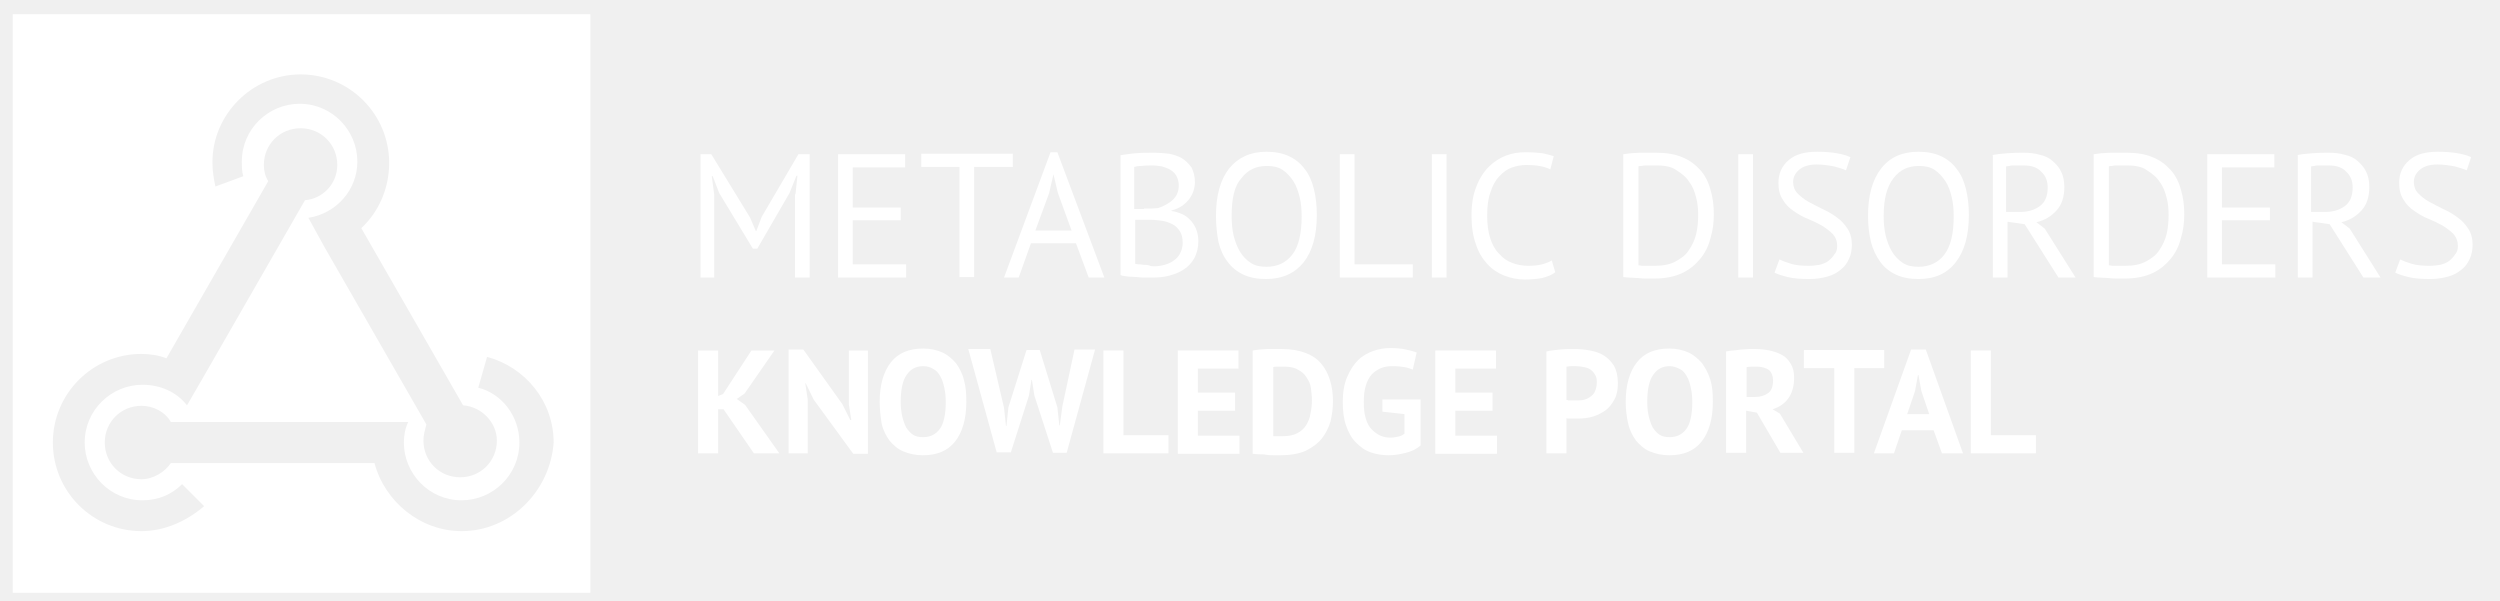
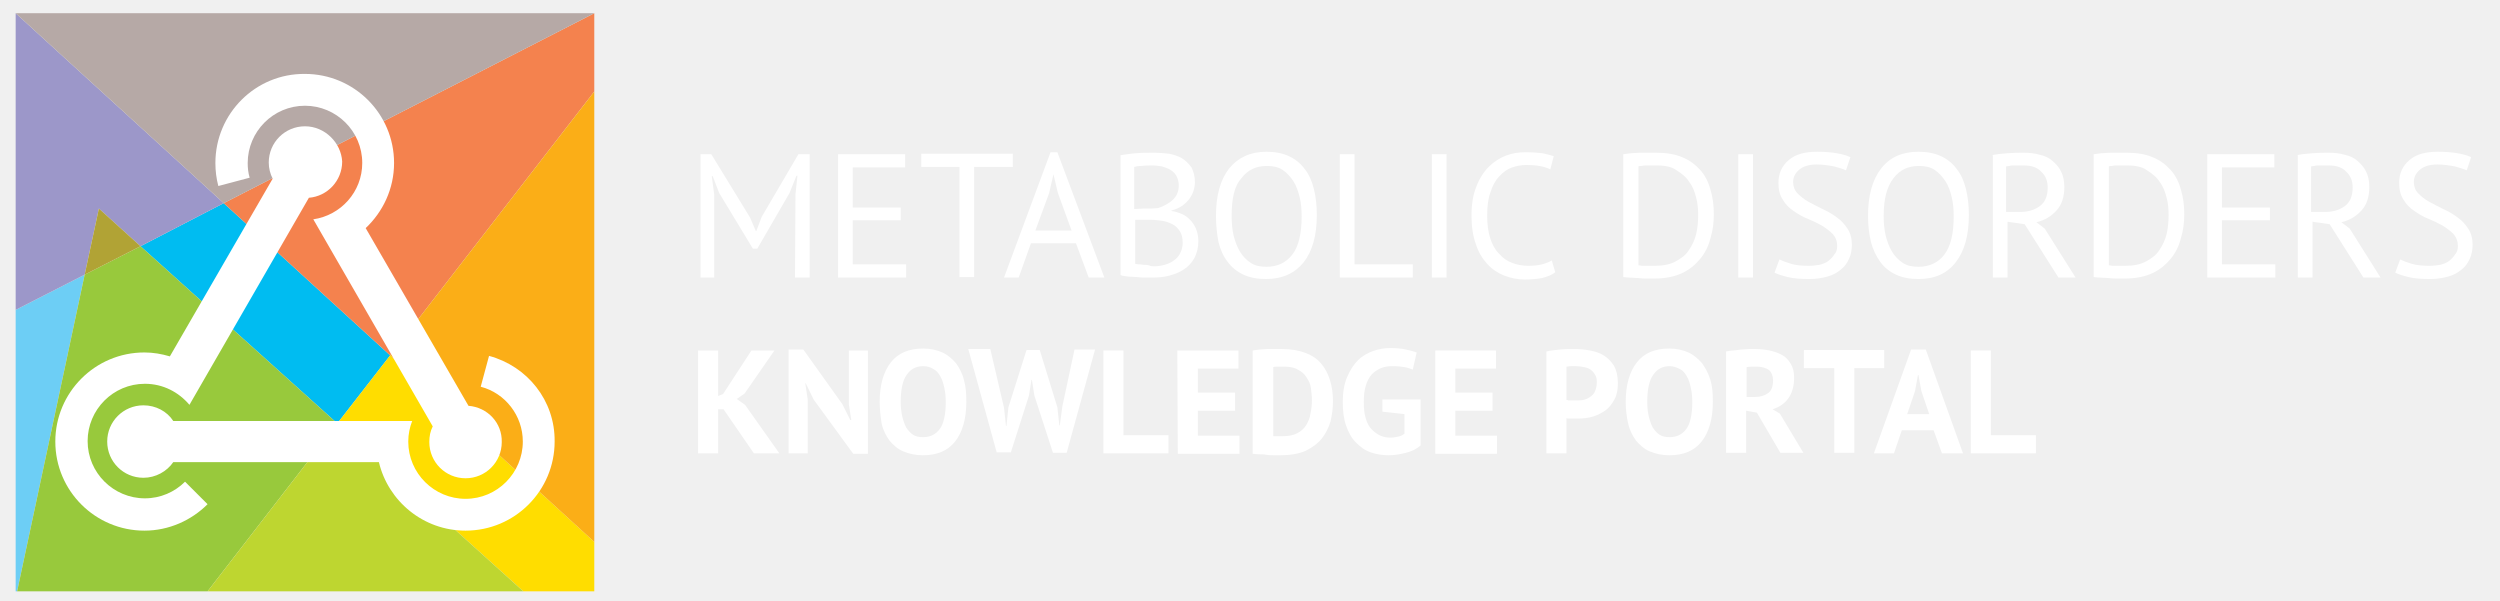
<svg xmlns="http://www.w3.org/2000/svg" version="1.1" id="Layer_1" x="0px" y="0px" viewBox="0 0 510.7 122.7" style="enable-background:new 0 0 510.7 122.7;" xml:space="preserve">
  <style type="text/css">
	.st0{fill:#FFFFFF;}
+ 	.st1{fill:#6DCEF5;}
+ 	.st2{fill:#00BCF1;}
+ 	.st3{fill:#F69451;}
+ 	.st4{fill:#F4824E;}
+ 	.st5{fill:#9C97C9;}
+ 	.st6{fill:#B6A9A6;}
+ 	.st7{fill:#FFDD00;}
+ 	.st8{fill:#FBAE17;}
+ 	.st9{fill:#A5CD39;}
+ 	.st10{fill:#98C93C;}
+ 	.st11{fill:#B1A335;}
+ 	.st12{fill:#BED630;}
</style>
  <g>
    <g>
      <g>
-         <path class="st0" d="M162.5,39.7l0.4-3.8h-0.2l-1.4,3.5l-6.6,11.4h-0.9l-6.9-11.4l-1.3-3.4h-0.2l0.5,3.7v17h-2.8V31.5h2.2     l7.9,12.9l1.2,2.8h0.1l1.1-2.9l7.5-12.8h2.3v25.2h-3V39.7z" />
+         <path class="st0" d="M162.5,39.7l0.4-3.8h-0.2l-1.4,3.5l-6.6,11.4h-0.9l-6.9-11.4l-1.3-3.4h-0.2l0.5,3.7v17h-2.8V31.5h2.2     l7.9,12.9l1.2,2.8h0.1l1.1-2.9l7.5-12.8h2.3v25.2h-3L162.5,39.7L162.5,39.7z" />
        <path class="st0" d="M171.2,31.5h13.7v2.7h-10.7v8.2h9.8V45h-9.8v9h10.9v2.7h-13.9V31.5z" />
        <path class="st0" d="M206.9,34.1H199v22.5h-3V34.1h-7.8v-2.7h18.7V34.1z" />
-         <path class="st0" d="M219.8,49.7h-9.2l-2.5,7h-3l9.5-25.6h1.4l9.6,25.6h-3.2L219.8,49.7z M211.5,47.1h7.4l-2.8-7.7l-0.9-3.8h0     l-0.9,3.9L211.5,47.1z" />
-         <path class="st0" d="M244.1,37.2c0,0.6-0.1,1.2-0.3,1.8c-0.2,0.6-0.5,1.2-0.9,1.7c-0.4,0.5-0.9,1-1.5,1.4     c-0.6,0.4-1.3,0.7-2.1,0.9v0.1c0.7,0.1,1.4,0.3,2.1,0.6s1.2,0.7,1.7,1.2s0.9,1.1,1.2,1.8c0.3,0.7,0.5,1.6,0.5,2.6     c0,1.3-0.3,2.4-0.8,3.4c-0.5,0.9-1.2,1.7-2.1,2.3c-0.9,0.6-1.9,1-3,1.3c-1.1,0.3-2.3,0.4-3.5,0.4c-0.4,0-0.9,0-1.4,0     c-0.6,0-1.1,0-1.7-0.1c-0.6,0-1.2-0.1-1.8-0.1c-0.6-0.1-1.1-0.1-1.6-0.3V31.7c0.9-0.1,1.9-0.3,3.1-0.4s2.5-0.1,3.9-0.1     c0.9,0,1.9,0.1,2.9,0.2c1,0.2,1.9,0.5,2.6,0.9s1.4,1.1,2,1.9C243.8,35,244.1,36,244.1,37.2z M233.7,42.6c0.4,0,0.9,0,1.5,0     s1.1-0.1,1.4-0.1c0.6-0.2,1.1-0.4,1.6-0.7c0.5-0.3,1-0.6,1.4-1s0.7-0.8,0.9-1.3c0.2-0.5,0.3-1,0.3-1.6c0-0.8-0.2-1.4-0.5-2     c-0.3-0.5-0.7-0.9-1.2-1.2c-0.5-0.3-1.1-0.5-1.7-0.7c-0.6-0.1-1.3-0.2-2-0.2c-0.8,0-1.5,0-2.2,0.1c-0.7,0-1.2,0.1-1.5,0.2v8.6     H233.7z M235.7,54.4c0.8,0,1.5-0.1,2.2-0.3c0.7-0.2,1.4-0.5,1.9-0.9c0.6-0.4,1-0.9,1.3-1.5s0.5-1.3,0.5-2.1c0-1-0.2-1.8-0.6-2.4     c-0.4-0.6-0.9-1.1-1.5-1.4c-0.6-0.3-1.4-0.6-2.1-0.7c-0.8-0.1-1.6-0.2-2.4-0.2h-3.1v9c0.2,0,0.4,0.1,0.7,0.1c0.3,0,0.6,0,1,0.1     c0.4,0,0.7,0,1.1,0.1C235.1,54.4,235.4,54.4,235.7,54.4z" />
-         <path class="st0" d="M248.4,44.1c0-4.2,0.9-7.4,2.7-9.7c1.8-2.2,4.3-3.4,7.6-3.4c1.8,0,3.3,0.3,4.6,0.9c1.3,0.6,2.4,1.5,3.2,2.6     c0.9,1.1,1.5,2.5,1.9,4.1c0.4,1.6,0.6,3.4,0.6,5.3c0,4.2-0.9,7.4-2.7,9.7c-1.8,2.2-4.3,3.4-7.7,3.4c-1.8,0-3.3-0.3-4.6-0.9     c-1.3-0.6-2.4-1.5-3.2-2.6c-0.9-1.1-1.5-2.5-1.9-4.1C248.6,47.8,248.4,46,248.4,44.1z M251.6,44.1c0,1.4,0.1,2.7,0.4,4     c0.3,1.2,0.7,2.3,1.3,3.3s1.3,1.7,2.2,2.3c0.9,0.6,2,0.8,3.2,0.8c2.2,0,4-0.8,5.3-2.5c1.3-1.7,1.9-4.3,1.9-7.8     c0-1.4-0.1-2.7-0.4-3.9s-0.7-2.4-1.3-3.3c-0.6-0.9-1.3-1.7-2.2-2.3c-0.9-0.6-2-0.8-3.2-0.8c-2.2,0-3.9,0.8-5.2,2.5     C252.2,37.9,251.6,40.5,251.6,44.1z" />
+         <path class="st0" d="M219.8,49.7h-9.2l-2.5,7h-3l9.5-25.6h1.4l9.6,25.6h-3.2L219.8,49.7z M211.5,47.1h7.4l-2.8-7.7l-0.9-3.8l0,0     l-0.9,3.9L211.5,47.1z" />
+         <path class="st0" d="M244.1,37.2c0,0.6-0.1,1.2-0.3,1.8s-0.5,1.2-0.9,1.7s-0.9,1-1.5,1.4s-1.3,0.7-2.1,0.9v0.1     c0.7,0.1,1.4,0.3,2.1,0.6s1.2,0.7,1.7,1.2s0.9,1.1,1.2,1.8s0.5,1.6,0.5,2.6c0,1.3-0.3,2.4-0.8,3.4c-0.5,0.9-1.2,1.7-2.1,2.3     c-0.9,0.6-1.9,1-3,1.3s-2.3,0.4-3.5,0.4c-0.4,0-0.9,0-1.4,0c-0.6,0-1.1,0-1.7-0.1c-0.6,0-1.2-0.1-1.8-0.1     c-0.6-0.1-1.1-0.1-1.6-0.3V31.7c0.9-0.1,1.9-0.3,3.1-0.4s2.5-0.1,3.9-0.1c0.9,0,1.9,0.1,2.9,0.2c1,0.2,1.9,0.5,2.6,0.9     s1.4,1.1,2,1.9C243.8,35,244.1,36,244.1,37.2z M233.7,42.6c0.4,0,0.9,0,1.5,0s1.1-0.1,1.4-0.1c0.6-0.2,1.1-0.4,1.6-0.7     s1-0.6,1.4-1s0.7-0.8,0.9-1.3s0.3-1,0.3-1.6c0-0.8-0.2-1.4-0.5-2c-0.3-0.5-0.7-0.9-1.2-1.2s-1.1-0.5-1.7-0.7     c-0.6-0.1-1.3-0.2-2-0.2c-0.8,0-1.5,0-2.2,0.1c-0.7,0-1.2,0.1-1.5,0.2v8.6L233.7,42.6L233.7,42.6z M235.7,54.4     c0.8,0,1.5-0.1,2.2-0.3s1.4-0.5,1.9-0.9c0.6-0.4,1-0.9,1.3-1.5s0.5-1.3,0.5-2.1c0-1-0.2-1.8-0.6-2.4c-0.4-0.6-0.9-1.1-1.5-1.4     c-0.6-0.3-1.4-0.6-2.1-0.7c-0.8-0.1-1.6-0.2-2.4-0.2h-3.1v9c0.2,0,0.4,0.1,0.7,0.1s0.6,0,1,0.1c0.4,0,0.7,0,1.1,0.1     C235.1,54.4,235.4,54.4,235.7,54.4z" />
+         <path class="st0" d="M248.4,44.1c0-4.2,0.9-7.4,2.7-9.7c1.8-2.2,4.3-3.4,7.6-3.4c1.8,0,3.3,0.3,4.6,0.9c1.3,0.6,2.4,1.5,3.2,2.6     c0.9,1.1,1.5,2.5,1.9,4.1s0.6,3.4,0.6,5.3c0,4.2-0.9,7.4-2.7,9.7c-1.8,2.2-4.3,3.4-7.7,3.4c-1.8,0-3.3-0.3-4.6-0.9     c-1.3-0.6-2.4-1.5-3.2-2.6c-0.9-1.1-1.5-2.5-1.9-4.1C248.6,47.8,248.4,46,248.4,44.1z M251.6,44.1c0,1.4,0.1,2.7,0.4,4     c0.3,1.2,0.7,2.3,1.3,3.3s1.3,1.7,2.2,2.3s2,0.8,3.2,0.8c2.2,0,4-0.8,5.3-2.5s1.9-4.3,1.9-7.8c0-1.4-0.1-2.7-0.4-3.9     s-0.7-2.4-1.3-3.3c-0.6-0.9-1.3-1.7-2.2-2.3c-0.9-0.6-2-0.8-3.2-0.8c-2.2,0-3.9,0.8-5.2,2.5C252.2,37.9,251.6,40.5,251.6,44.1z" />
        <path class="st0" d="M288.6,56.7h-14.9V31.5h3V54h11.9V56.7z" />
        <path class="st0" d="M292.5,31.5h3v25.2h-3V31.5z" />
-         <path class="st0" d="M317.7,55.6c-0.7,0.6-1.6,0.9-2.7,1.2c-1.1,0.2-2.3,0.3-3.5,0.3c-1.5,0-2.9-0.3-4.2-0.8s-2.5-1.3-3.5-2.4     c-1-1.1-1.8-2.4-2.3-4c-0.6-1.6-0.9-3.6-0.9-5.8c0-2.4,0.3-4.3,1-6c0.6-1.6,1.5-3,2.5-4s2.2-1.8,3.5-2.3c1.3-0.5,2.6-0.7,4-0.7     c1.4,0,2.6,0.1,3.5,0.2c0.9,0.2,1.7,0.4,2.3,0.6l-0.7,2.7c-1.2-0.6-2.8-0.9-4.9-0.9c-1,0-2,0.2-2.9,0.5s-1.8,0.9-2.6,1.8     c-0.8,0.8-1.4,1.9-1.8,3.2c-0.5,1.3-0.7,2.9-0.7,4.9c0,1.7,0.2,3.2,0.6,4.5s1,2.4,1.8,3.2c0.8,0.9,1.6,1.5,2.7,1.9     c1,0.4,2.1,0.6,3.3,0.6c1.1,0,2-0.1,2.8-0.3c0.8-0.2,1.5-0.5,2-0.8L317.7,55.6z" />
-         <path class="st0" d="M331.7,31.5c0.5-0.1,1-0.1,1.5-0.2c0.6,0,1.2-0.1,1.8-0.1c0.6,0,1.2,0,1.8,0c0.6,0,1.1,0,1.6,0     c2,0,3.8,0.3,5.2,0.9c1.5,0.6,2.7,1.5,3.7,2.6c1,1.1,1.7,2.5,2.1,4c0.5,1.6,0.7,3.3,0.7,5.1c0,1.7-0.2,3.3-0.7,4.9     c-0.4,1.6-1.1,3-2.1,4.2s-2.2,2.2-3.7,2.9s-3.4,1.1-5.6,1.1c-0.4,0-0.9,0-1.5,0c-0.6,0-1.2,0-1.9-0.1c-0.6,0-1.2-0.1-1.8-0.1     c-0.6,0-0.9-0.1-1.2-0.1V31.5z M338.5,33.8c-0.3,0-0.7,0-1,0s-0.7,0-1.1,0c-0.4,0-0.7,0-1,0.1c-0.3,0-0.5,0-0.7,0.1v20.2     c0.1,0,0.3,0,0.7,0.1c0.3,0,0.7,0,1,0c0.4,0,0.7,0,1,0c0.3,0,0.6,0,0.7,0c1.7,0,3.1-0.3,4.2-0.9c1.1-0.6,2.1-1.3,2.7-2.3     c0.7-1,1.2-2.1,1.5-3.3c0.3-1.3,0.4-2.6,0.4-3.9c0-1.2-0.1-2.4-0.4-3.5c-0.3-1.2-0.7-2.3-1.4-3.2c-0.6-1-1.5-1.7-2.6-2.4     C341.6,34.1,340.2,33.8,338.5,33.8z" />
+         <path class="st0" d="M317.7,55.6c-0.7,0.6-1.6,0.9-2.7,1.2c-1.1,0.2-2.3,0.3-3.5,0.3c-1.5,0-2.9-0.3-4.2-0.8s-2.5-1.3-3.5-2.4     c-1-1.1-1.8-2.4-2.3-4c-0.6-1.6-0.9-3.6-0.9-5.8c0-2.4,0.3-4.3,1-6c0.6-1.6,1.5-3,2.5-4s2.2-1.8,3.5-2.3s2.6-0.7,4-0.7     s2.6,0.1,3.5,0.2c0.9,0.2,1.7,0.4,2.3,0.6l-0.7,2.7c-1.2-0.6-2.8-0.9-4.9-0.9c-1,0-2,0.2-2.9,0.5s-1.8,0.9-2.6,1.8     c-0.8,0.8-1.4,1.9-1.8,3.2c-0.5,1.3-0.7,2.9-0.7,4.9c0,1.7,0.2,3.2,0.6,4.5s1,2.4,1.8,3.2c0.8,0.9,1.6,1.5,2.7,1.9     c1,0.4,2.1,0.6,3.3,0.6c1.1,0,2-0.1,2.8-0.3s1.5-0.5,2-0.8L317.7,55.6z" />
+         <path class="st0" d="M331.7,31.5c0.5-0.1,1-0.1,1.5-0.2c0.6,0,1.2-0.1,1.8-0.1c0.6,0,1.2,0,1.8,0c0.6,0,1.1,0,1.6,0     c2,0,3.8,0.3,5.2,0.9c1.5,0.6,2.7,1.5,3.7,2.6s1.7,2.5,2.1,4c0.5,1.6,0.7,3.3,0.7,5.1c0,1.7-0.2,3.3-0.7,4.9     c-0.4,1.6-1.1,3-2.1,4.2s-2.2,2.2-3.7,2.9s-3.4,1.1-5.6,1.1c-0.4,0-0.9,0-1.5,0s-1.2,0-1.9-0.1c-0.6,0-1.2-0.1-1.8-0.1     c-0.6,0-0.9-0.1-1.2-0.1V31.5H331.7z M338.5,33.8c-0.3,0-0.7,0-1,0s-0.7,0-1.1,0s-0.7,0-1,0.1c-0.3,0-0.5,0-0.7,0.1v20.2     c0.1,0,0.3,0,0.7,0.1c0.3,0,0.7,0,1,0c0.4,0,0.7,0,1,0s0.6,0,0.7,0c1.7,0,3.1-0.3,4.2-0.9c1.1-0.6,2.1-1.3,2.7-2.3     c0.7-1,1.2-2.1,1.5-3.3c0.3-1.3,0.4-2.6,0.4-3.9c0-1.2-0.1-2.4-0.4-3.5c-0.3-1.2-0.7-2.3-1.4-3.2c-0.6-1-1.5-1.7-2.6-2.4     C341.6,34.1,340.2,33.8,338.5,33.8z" />
        <path class="st0" d="M355.1,31.5h3v25.2h-3V31.5z" />
-         <path class="st0" d="M375.3,50.3c0-1-0.3-1.8-0.9-2.5c-0.6-0.6-1.4-1.2-2.2-1.7c-0.9-0.5-1.9-1-2.9-1.4c-1.1-0.4-2-1-2.9-1.6     s-1.7-1.4-2.2-2.3c-0.6-0.9-0.9-2-0.9-3.4c0-2,0.7-3.5,2.1-4.7c1.4-1.2,3.3-1.7,5.8-1.7c1.5,0,2.8,0.1,4,0.3     c1.2,0.2,2.1,0.5,2.8,0.8l-0.9,2.7c-0.6-0.3-1.4-0.5-2.4-0.8c-1.1-0.2-2.3-0.4-3.6-0.4c-1.6,0-2.8,0.4-3.6,1.1s-1.2,1.5-1.2,2.5     c0,0.9,0.3,1.7,0.9,2.3c0.6,0.6,1.3,1.2,2.2,1.7c0.9,0.5,1.9,1,2.9,1.5c1.1,0.5,2,1,2.9,1.7c0.9,0.6,1.6,1.4,2.2,2.3     c0.6,0.9,0.9,2,0.9,3.3c0,1.1-0.2,2.1-0.6,2.9c-0.4,0.9-0.9,1.6-1.7,2.2c-0.7,0.6-1.6,1.1-2.7,1.4c-1.1,0.3-2.3,0.5-3.6,0.5     c-1.8,0-3.3-0.1-4.5-0.4c-1.2-0.3-2.1-0.6-2.7-0.9l1-2.7c0.6,0.3,1.4,0.6,2.4,0.9s2.3,0.4,3.6,0.4c0.8,0,1.5-0.1,2.2-0.2     c0.7-0.2,1.3-0.4,1.8-0.8s0.9-0.8,1.2-1.3C375.1,51.6,375.3,51,375.3,50.3z" />
-         <path class="st0" d="M381.6,44.1c0-4.2,0.9-7.4,2.7-9.7s4.3-3.4,7.6-3.4c1.8,0,3.3,0.3,4.6,0.9s2.4,1.5,3.2,2.6     c0.9,1.1,1.5,2.5,1.9,4.1c0.4,1.6,0.6,3.4,0.6,5.3c0,4.2-0.9,7.4-2.7,9.7s-4.3,3.4-7.6,3.4c-1.8,0-3.3-0.3-4.6-0.9     s-2.4-1.5-3.2-2.6s-1.5-2.5-1.9-4.1C381.8,47.8,381.6,46,381.6,44.1z M384.8,44.1c0,1.4,0.1,2.7,0.4,4c0.3,1.2,0.7,2.3,1.3,3.3     s1.3,1.7,2.2,2.3c0.9,0.6,2,0.8,3.2,0.8c2.2,0,4-0.8,5.3-2.5c1.3-1.7,1.9-4.3,1.9-7.8c0-1.4-0.1-2.7-0.4-3.9     c-0.3-1.3-0.7-2.4-1.3-3.3c-0.6-0.9-1.3-1.7-2.2-2.3c-0.9-0.6-2-0.8-3.2-0.8c-2.2,0-3.9,0.8-5.2,2.5S384.8,40.5,384.8,44.1z" />
-         <path class="st0" d="M406.9,31.7c0.9-0.2,2-0.3,3.2-0.4c1.2-0.1,2.3-0.1,3.3-0.1c1.1,0,2.2,0.1,3.2,0.4c1,0.2,1.9,0.6,2.6,1.2     s1.4,1.3,1.8,2.2c0.5,0.9,0.7,2,0.7,3.2c0,2-0.5,3.6-1.6,4.8c-1.1,1.2-2.4,2-4.1,2.4l1.7,1.3l6.3,10h-3.5l-6.9-10.9l-3.5-0.5     v11.4h-3V31.7z M413.4,33.8c-0.3,0-0.6,0-1,0c-0.3,0-0.7,0-1,0c-0.3,0-0.6,0-0.9,0.1c-0.3,0-0.5,0.1-0.7,0.1v9.3h2.8     c1.7,0,3-0.4,4.1-1.2c1.1-0.8,1.6-2.1,1.6-3.8c0-1.3-0.4-2.4-1.3-3.2C416.2,34.2,415,33.8,413.4,33.8z" />
-         <path class="st0" d="M427.8,31.5c0.5-0.1,1-0.1,1.5-0.2c0.6,0,1.2-0.1,1.8-0.1c0.6,0,1.2,0,1.8,0c0.6,0,1.1,0,1.6,0     c2,0,3.8,0.3,5.2,0.9c1.5,0.6,2.7,1.5,3.7,2.6c1,1.1,1.7,2.5,2.1,4c0.5,1.6,0.7,3.3,0.7,5.1c0,1.7-0.2,3.3-0.7,4.9     c-0.4,1.6-1.1,3-2.1,4.2s-2.2,2.2-3.7,2.9s-3.4,1.1-5.6,1.1c-0.4,0-0.9,0-1.5,0c-0.6,0-1.2,0-1.9-0.1c-0.6,0-1.2-0.1-1.8-0.1     c-0.6,0-0.9-0.1-1.2-0.1V31.5z M434.6,33.8c-0.3,0-0.7,0-1,0s-0.7,0-1.1,0c-0.4,0-0.7,0-1,0.1c-0.3,0-0.5,0-0.7,0.1v20.2     c0.1,0,0.3,0,0.7,0.1c0.3,0,0.7,0,1,0c0.4,0,0.7,0,1,0c0.3,0,0.6,0,0.7,0c1.7,0,3.1-0.3,4.2-0.9c1.1-0.6,2.1-1.3,2.7-2.3     c0.7-1,1.2-2.1,1.5-3.3c0.3-1.3,0.4-2.6,0.4-3.9c0-1.2-0.1-2.4-0.4-3.5c-0.3-1.2-0.7-2.3-1.4-3.2c-0.6-1-1.5-1.7-2.6-2.4     C437.7,34.1,436.3,33.8,434.6,33.8z" />
+         <path class="st0" d="M375.3,50.3c0-1-0.3-1.8-0.9-2.5c-0.6-0.6-1.4-1.2-2.2-1.7c-0.9-0.5-1.9-1-2.9-1.4c-1.1-0.4-2-1-2.9-1.6     s-1.7-1.4-2.2-2.3c-0.6-0.9-0.9-2-0.9-3.4c0-2,0.7-3.5,2.1-4.7s3.3-1.7,5.8-1.7c1.5,0,2.8,0.1,4,0.3c1.2,0.2,2.1,0.5,2.8,0.8     l-0.9,2.7c-0.6-0.3-1.4-0.5-2.4-0.8c-1.1-0.2-2.3-0.4-3.6-0.4c-1.6,0-2.8,0.4-3.6,1.1s-1.2,1.5-1.2,2.5c0,0.9,0.3,1.7,0.9,2.3     s1.3,1.2,2.2,1.7c0.9,0.5,1.9,1,2.9,1.5c1.1,0.5,2,1,2.9,1.7c0.9,0.6,1.6,1.4,2.2,2.3c0.6,0.9,0.9,2,0.9,3.3     c0,1.1-0.2,2.1-0.6,2.9c-0.4,0.9-0.9,1.6-1.7,2.2c-0.7,0.6-1.6,1.1-2.7,1.4c-1.1,0.3-2.3,0.5-3.6,0.5c-1.8,0-3.3-0.1-4.5-0.4     c-1.2-0.3-2.1-0.6-2.7-0.9l1-2.7c0.6,0.3,1.4,0.6,2.4,0.9s2.3,0.4,3.6,0.4c0.8,0,1.5-0.1,2.2-0.2c0.7-0.2,1.3-0.4,1.8-0.8     s0.9-0.8,1.2-1.3C375.1,51.6,375.3,51,375.3,50.3z" />
+         <path class="st0" d="M381.6,44.1c0-4.2,0.9-7.4,2.7-9.7s4.3-3.4,7.6-3.4c1.8,0,3.3,0.3,4.6,0.9c1.3,0.6,2.4,1.5,3.2,2.6     c0.9,1.1,1.5,2.5,1.9,4.1s0.6,3.4,0.6,5.3c0,4.2-0.9,7.4-2.7,9.7s-4.3,3.4-7.6,3.4c-1.8,0-3.3-0.3-4.6-0.9s-2.4-1.5-3.2-2.6     s-1.5-2.5-1.9-4.1C381.8,47.8,381.6,46,381.6,44.1z M384.8,44.1c0,1.4,0.1,2.7,0.4,4c0.3,1.2,0.7,2.3,1.3,3.3s1.3,1.7,2.2,2.3     c0.9,0.6,2,0.8,3.2,0.8c2.2,0,4-0.8,5.3-2.5s1.9-4.3,1.9-7.8c0-1.4-0.1-2.7-0.4-3.9c-0.3-1.3-0.7-2.4-1.3-3.3     c-0.6-0.9-1.3-1.7-2.2-2.3c-0.9-0.6-2-0.8-3.2-0.8c-2.2,0-3.9,0.8-5.2,2.5S384.8,40.5,384.8,44.1z" />
+         <path class="st0" d="M406.9,31.7c0.9-0.2,2-0.3,3.2-0.4s2.3-0.1,3.3-0.1c1.1,0,2.2,0.1,3.2,0.4c1,0.2,1.9,0.6,2.6,1.2     s1.4,1.3,1.8,2.2c0.5,0.9,0.7,2,0.7,3.2c0,2-0.5,3.6-1.6,4.8s-2.4,2-4.1,2.4l1.7,1.3l6.3,10h-3.5l-6.9-10.9l-3.5-0.5v11.4h-3v-25     H406.9z M413.4,33.8c-0.3,0-0.6,0-1,0c-0.3,0-0.7,0-1,0s-0.6,0-0.9,0.1c-0.3,0-0.5,0.1-0.7,0.1v9.3h2.8c1.7,0,3-0.4,4.1-1.2     s1.6-2.1,1.6-3.8c0-1.3-0.4-2.4-1.3-3.2C416.2,34.2,415,33.8,413.4,33.8z" />
+         <path class="st0" d="M427.8,31.5c0.5-0.1,1-0.1,1.5-0.2c0.6,0,1.2-0.1,1.8-0.1c0.6,0,1.2,0,1.8,0c0.6,0,1.1,0,1.6,0     c2,0,3.8,0.3,5.2,0.9c1.5,0.6,2.7,1.5,3.7,2.6s1.7,2.5,2.1,4c0.5,1.6,0.7,3.3,0.7,5.1c0,1.7-0.2,3.3-0.7,4.9     c-0.4,1.6-1.1,3-2.1,4.2s-2.2,2.2-3.7,2.9s-3.4,1.1-5.6,1.1c-0.4,0-0.9,0-1.5,0s-1.2,0-1.9-0.1c-0.6,0-1.2-0.1-1.8-0.1     c-0.6,0-0.9-0.1-1.2-0.1V31.5H427.8z M434.6,33.8c-0.3,0-0.7,0-1,0s-0.7,0-1.1,0s-0.7,0-1,0.1c-0.3,0-0.5,0-0.7,0.1v20.2     c0.1,0,0.3,0,0.7,0.1c0.3,0,0.7,0,1,0c0.4,0,0.7,0,1,0s0.6,0,0.7,0c1.7,0,3.1-0.3,4.2-0.9c1.1-0.6,2.1-1.3,2.7-2.3     c0.7-1,1.2-2.1,1.5-3.3c0.3-1.3,0.4-2.6,0.4-3.9c0-1.2-0.1-2.4-0.4-3.5c-0.3-1.2-0.7-2.3-1.4-3.2c-0.6-1-1.5-1.7-2.6-2.4     C437.7,34.1,436.3,33.8,434.6,33.8z" />
        <path class="st0" d="M450.9,31.5h13.7v2.7h-10.7v8.2h9.8V45h-9.8v9h10.9v2.7h-13.9V31.5z" />
-         <path class="st0" d="M469.2,31.7c0.9-0.2,2-0.3,3.2-0.4c1.2-0.1,2.3-0.1,3.3-0.1c1.1,0,2.2,0.1,3.2,0.4c1,0.2,1.9,0.6,2.6,1.2     s1.4,1.3,1.8,2.2c0.5,0.9,0.7,2,0.7,3.2c0,2-0.5,3.6-1.6,4.8c-1.1,1.2-2.4,2-4.1,2.4l1.7,1.3l6.3,10h-3.5l-6.9-10.9l-3.5-0.5     v11.4h-3V31.7z M475.7,33.8c-0.3,0-0.6,0-1,0c-0.3,0-0.7,0-1,0c-0.3,0-0.6,0-0.9,0.1c-0.3,0-0.5,0.1-0.7,0.1v9.3h2.8     c1.7,0,3-0.4,4.1-1.2c1.1-0.8,1.6-2.1,1.6-3.8c0-1.3-0.4-2.4-1.3-3.2C478.5,34.2,477.3,33.8,475.7,33.8z" />
-         <path class="st0" d="M502.1,50.3c0-1-0.3-1.8-0.9-2.5c-0.6-0.6-1.4-1.2-2.2-1.7c-0.9-0.5-1.9-1-2.9-1.4c-1.1-0.4-2-1-2.9-1.6     s-1.7-1.4-2.2-2.3c-0.6-0.9-0.9-2-0.9-3.4c0-2,0.7-3.5,2.1-4.7c1.4-1.2,3.3-1.7,5.8-1.7c1.5,0,2.8,0.1,4,0.3     c1.2,0.2,2.1,0.5,2.8,0.8l-0.9,2.7c-0.6-0.3-1.4-0.5-2.4-0.8c-1.1-0.2-2.3-0.4-3.6-0.4c-1.6,0-2.8,0.4-3.6,1.1s-1.2,1.5-1.2,2.5     c0,0.9,0.3,1.7,0.9,2.3c0.6,0.6,1.3,1.2,2.2,1.7c0.9,0.5,1.9,1,2.9,1.5c1.1,0.5,2,1,2.9,1.7c0.9,0.6,1.6,1.4,2.2,2.3     c0.6,0.9,0.9,2,0.9,3.3c0,1.1-0.2,2.1-0.6,2.9c-0.4,0.9-0.9,1.6-1.7,2.2c-0.7,0.6-1.6,1.1-2.7,1.4c-1.1,0.3-2.3,0.5-3.6,0.5     c-1.8,0-3.3-0.1-4.5-0.4c-1.2-0.3-2.1-0.6-2.7-0.9l1-2.7c0.6,0.3,1.4,0.6,2.4,0.9s2.3,0.4,3.6,0.4c0.8,0,1.5-0.1,2.2-0.2     c0.7-0.2,1.3-0.4,1.8-0.8s0.9-0.8,1.2-1.3C501.9,51.6,502.1,51,502.1,50.3z" />
+         <path class="st0" d="M469.2,31.7c0.9-0.2,2-0.3,3.2-0.4s2.3-0.1,3.3-0.1c1.1,0,2.2,0.1,3.2,0.4c1,0.2,1.9,0.6,2.6,1.2     s1.4,1.3,1.8,2.2c0.5,0.9,0.7,2,0.7,3.2c0,2-0.5,3.6-1.6,4.8s-2.4,2-4.1,2.4l1.7,1.3l6.3,10h-3.5l-6.9-10.9l-3.5-0.5v11.4h-3v-25     H469.2z M475.7,33.8c-0.3,0-0.6,0-1,0c-0.3,0-0.7,0-1,0s-0.6,0-0.9,0.1c-0.3,0-0.5,0.1-0.7,0.1v9.3h2.8c1.7,0,3-0.4,4.1-1.2     s1.6-2.1,1.6-3.8c0-1.3-0.4-2.4-1.3-3.2C478.5,34.2,477.3,33.8,475.7,33.8z" />
+         <path class="st0" d="M502.1,50.3c0-1-0.3-1.8-0.9-2.5c-0.6-0.6-1.4-1.2-2.2-1.7c-0.9-0.5-1.9-1-2.9-1.4c-1.1-0.4-2-1-2.9-1.6     s-1.7-1.4-2.2-2.3c-0.6-0.9-0.9-2-0.9-3.4c0-2,0.7-3.5,2.1-4.7s3.3-1.7,5.8-1.7c1.5,0,2.8,0.1,4,0.3c1.2,0.2,2.1,0.5,2.8,0.8     l-0.9,2.7c-0.6-0.3-1.4-0.5-2.4-0.8c-1.1-0.2-2.3-0.4-3.6-0.4c-1.6,0-2.8,0.4-3.6,1.1s-1.2,1.5-1.2,2.5c0,0.9,0.3,1.7,0.9,2.3     s1.3,1.2,2.2,1.7c0.9,0.5,1.9,1,2.9,1.5c1.1,0.5,2,1,2.9,1.7c0.9,0.6,1.6,1.4,2.2,2.3c0.6,0.9,0.9,2,0.9,3.3     c0,1.1-0.2,2.1-0.6,2.9c-0.4,0.9-0.9,1.6-1.7,2.2c-0.7,0.6-1.6,1.1-2.7,1.4c-1.1,0.3-2.3,0.5-3.6,0.5c-1.8,0-3.3-0.1-4.5-0.4     c-1.2-0.3-2.1-0.6-2.7-0.9l1-2.7c0.6,0.3,1.4,0.6,2.4,0.9s2.3,0.4,3.6,0.4c0.8,0,1.5-0.1,2.2-0.2c0.7-0.2,1.3-0.4,1.8-0.8     s0.9-0.8,1.2-1.3C501.9,51.6,502.1,51,502.1,50.3z" />
      </g>
      <g>
        <g>
          <path class="st0" d="M147.8,83.6h-1.1v9h-4.1v-21h4.1v9.3l1-0.4l5.8-8.9h4.7l-6.1,8.8l-1.6,1.1l1.7,1.2l7,9.9H154L147.8,83.6z" />
          <path class="st0" d="M166.2,81.6l-1.6-3.3h-0.1l0.5,3.3v11h-3.9V71.4h3l8,11.2l1.6,3.2h0.2l-0.5-3.2v-11h3.9v21.1h-3L166.2,81.6      z" />
-           <path class="st0" d="M179.7,82.1c0-3.5,0.8-6.2,2.3-8.1c1.5-1.9,3.7-2.8,6.6-2.8c1.5,0,2.8,0.3,3.9,0.8c1.1,0.5,2,1.3,2.8,2.2      c0.7,1,1.3,2.1,1.6,3.4c0.4,1.3,0.5,2.8,0.5,4.5c0,3.5-0.8,6.2-2.3,8.1c-1.5,1.9-3.7,2.8-6.6,2.8c-1.5,0-2.8-0.3-4-0.8      s-2-1.3-2.8-2.2c-0.7-1-1.3-2.1-1.6-3.5C179.9,85.2,179.7,83.7,179.7,82.1z M184,82.1c0,1.1,0.1,2,0.3,2.9s0.5,1.7,0.8,2.3      c0.4,0.6,0.8,1.1,1.4,1.5s1.3,0.5,2.1,0.5c1.5,0,2.6-0.6,3.4-1.7c0.8-1.1,1.2-3,1.2-5.5c0-1-0.1-2-0.3-2.9      c-0.2-0.9-0.4-1.6-0.8-2.3c-0.4-0.7-0.8-1.2-1.4-1.5c-0.6-0.4-1.3-0.6-2.1-0.6c-1.5,0-2.6,0.6-3.4,1.8      C184.4,77.7,184,79.6,184,82.1z" />
+           <path class="st0" d="M179.7,82.1c0-3.5,0.8-6.2,2.3-8.1s3.7-2.8,6.6-2.8c1.5,0,2.8,0.3,3.9,0.8c1.1,0.5,2,1.3,2.8,2.2      c0.7,1,1.3,2.1,1.6,3.4c0.4,1.3,0.5,2.8,0.5,4.5c0,3.5-0.8,6.2-2.3,8.1s-3.7,2.8-6.6,2.8c-1.5,0-2.8-0.3-4-0.8s-2-1.3-2.8-2.2      c-0.7-1-1.3-2.1-1.6-3.5C179.9,85.2,179.7,83.7,179.7,82.1z M184,82.1c0,1.1,0.1,2,0.3,2.9s0.5,1.7,0.8,2.3      c0.4,0.6,0.8,1.1,1.4,1.5s1.3,0.5,2.1,0.5c1.5,0,2.6-0.6,3.4-1.7c0.8-1.1,1.2-3,1.2-5.5c0-1-0.1-2-0.3-2.9s-0.4-1.6-0.8-2.3      c-0.4-0.7-0.8-1.2-1.4-1.5c-0.6-0.4-1.3-0.6-2.1-0.6c-1.5,0-2.6,0.6-3.4,1.8C184.4,77.7,184,79.6,184,82.1z" />
          <path class="st0" d="M205.1,83.3l0.4,3.7h0.1l0.4-3.8l3.7-11.7h2.7l3.6,11.7l0.4,3.7h0.1l0.5-3.8l2.5-11.7h4.2l-5.8,21.1h-2.8      l-3.8-11.7l-0.5-3.2h-0.1l-0.5,3.2l-3.7,11.6h-2.9l-5.8-21.1h4.5L205.1,83.3z" />
          <path class="st0" d="M238.7,92.6h-13.3v-21h4.1v17.3h9.2V92.6z" />
-           <path class="st0" d="M240.5,71.6H253v3.7h-8.3v4.9h7.6v3.7h-7.6v5.1h8.5v3.7h-12.6V71.6z" />
-           <path class="st0" d="M255.9,71.6c0.4-0.1,0.9-0.1,1.4-0.2c0.5,0,1.1-0.1,1.6-0.1c0.6,0,1.1,0,1.6,0c0.5,0,1,0,1.4,0      c1.9,0,3.5,0.3,4.8,0.8c1.3,0.5,2.4,1.2,3.2,2.2c0.8,0.9,1.4,2.1,1.8,3.4c0.4,1.3,0.6,2.7,0.6,4.3c0,1.4-0.2,2.8-0.5,4.1      c-0.4,1.3-1,2.5-1.8,3.5c-0.8,1-1.9,1.8-3.3,2.5c-1.4,0.6-3.1,0.9-5.1,0.9c-0.3,0-0.7,0-1.3,0c-0.5,0-1.1,0-1.6-0.1      s-1.1-0.1-1.6-0.1c-0.5,0-0.9-0.1-1.2-0.1V71.6z M262.4,74.9c-0.4,0-0.9,0-1.3,0c-0.5,0-0.8,0-1,0.1v14.1c0.1,0,0.2,0,0.4,0      c0.2,0,0.4,0,0.6,0c0.2,0,0.4,0,0.6,0c0.2,0,0.3,0,0.4,0c1.2,0,2.1-0.2,2.9-0.6c0.8-0.4,1.4-1,1.8-1.6c0.4-0.7,0.8-1.5,0.9-2.4      c0.2-0.9,0.3-1.8,0.3-2.7c0-0.8-0.1-1.6-0.2-2.5s-0.5-1.6-0.9-2.2c-0.4-0.7-1-1.2-1.8-1.6C264.5,75.1,263.5,74.9,262.4,74.9z" />
-           <path class="st0" d="M282.4,81.6h7.8V91c-0.8,0.7-1.8,1.2-3,1.5c-1.2,0.3-2.3,0.5-3.5,0.5c-1.3,0-2.6-0.2-3.7-0.6      c-1.2-0.4-2.1-1.1-3-2s-1.5-2-2-3.4c-0.5-1.4-0.7-3-0.7-4.9c0-2,0.3-3.7,0.9-5.1c0.6-1.4,1.3-2.5,2.2-3.4s2-1.5,3.1-1.9      c1.2-0.4,2.3-0.6,3.5-0.6s2.3,0.1,3.2,0.3s1.6,0.4,2.2,0.6l-0.8,3.5c-0.5-0.2-1.1-0.4-1.7-0.5c-0.6-0.1-1.4-0.2-2.4-0.2      c-0.9,0-1.7,0.1-2.4,0.4s-1.3,0.7-1.9,1.3c-0.5,0.6-0.9,1.3-1.2,2.3s-0.4,2-0.4,3.4c0,1.3,0.1,2.3,0.4,3.3s0.7,1.7,1.2,2.2      s1.1,1,1.8,1.3s1.4,0.4,2.1,0.4c0.5,0,1-0.1,1.5-0.2c0.5-0.1,0.9-0.3,1.3-0.6v-4l-4.5-0.5V81.6z" />
-           <path class="st0" d="M293.1,71.6h12.5v3.7h-8.3v4.9h7.6v3.7h-7.6v5.1h8.5v3.7h-12.6V71.6z" />
-           <path class="st0" d="M315.9,71.8c0.8-0.2,1.8-0.3,2.8-0.4c1-0.1,2-0.1,3-0.1c1,0,2.1,0.1,3.1,0.3c1.1,0.2,2,0.5,2.8,1      c0.8,0.5,1.5,1.2,2.1,2.1c0.5,0.9,0.8,2.1,0.8,3.6c0,1.3-0.2,2.4-0.7,3.3s-1.1,1.7-1.8,2.2s-1.6,1-2.6,1.3c-1,0.3-2,0.4-3,0.4      c-0.1,0-0.3,0-0.5,0s-0.5,0-0.7,0c-0.2,0-0.5,0-0.7,0c-0.2,0-0.4,0-0.5-0.1v7.2h-4.1V71.8z M322,74.8c-0.4,0-0.8,0-1.1,0      c-0.4,0-0.7,0.1-0.9,0.1v6.8c0.1,0,0.2,0,0.4,0.1c0.2,0,0.3,0,0.5,0c0.2,0,0.4,0,0.5,0s0.3,0,0.4,0c0.5,0,1.1,0,1.6-0.1      c0.5-0.1,1-0.3,1.4-0.6c0.4-0.3,0.8-0.6,1-1.1c0.2-0.5,0.4-1.1,0.4-1.9c0-0.7-0.1-1.2-0.4-1.6c-0.2-0.4-0.6-0.8-0.9-1      c-0.4-0.3-0.8-0.4-1.3-0.5C323.1,74.9,322.5,74.8,322,74.8z" />
-           <path class="st0" d="M332.1,82.1c0-3.5,0.8-6.2,2.3-8.1c1.5-1.9,3.7-2.8,6.6-2.8c1.5,0,2.8,0.3,3.9,0.8c1.1,0.5,2,1.3,2.8,2.2      c0.7,1,1.3,2.1,1.7,3.4c0.4,1.3,0.5,2.8,0.5,4.5c0,3.5-0.8,6.2-2.3,8.1c-1.5,1.9-3.7,2.8-6.6,2.8c-1.5,0-2.8-0.3-4-0.8      s-2-1.3-2.8-2.2c-0.7-1-1.3-2.1-1.6-3.5C332.3,85.2,332.1,83.7,332.1,82.1z M336.5,82.1c0,1.1,0.1,2,0.3,2.9      c0.2,0.9,0.5,1.7,0.8,2.3c0.4,0.6,0.8,1.1,1.4,1.5c0.6,0.4,1.3,0.5,2.1,0.5c1.5,0,2.6-0.6,3.4-1.7c0.8-1.1,1.2-3,1.2-5.5      c0-1-0.1-2-0.3-2.9c-0.2-0.9-0.4-1.6-0.8-2.3c-0.4-0.7-0.8-1.2-1.4-1.5s-1.3-0.6-2.1-0.6c-1.5,0-2.6,0.6-3.4,1.8      C336.9,77.7,336.5,79.6,336.5,82.1z" />
-           <path class="st0" d="M352.6,71.8c0.5-0.1,1-0.2,1.5-0.2c0.5-0.1,1.1-0.1,1.6-0.2c0.5,0,1-0.1,1.5-0.1c0.5,0,1,0,1.4,0      c1,0,1.9,0.1,2.9,0.3c0.9,0.2,1.8,0.5,2.5,0.9c0.8,0.4,1.3,1,1.8,1.8c0.5,0.8,0.7,1.7,0.7,2.9c0,1.7-0.4,3.1-1.2,4.2      s-1.9,1.8-3.2,2.2l1.5,0.9l4.8,8h-4.7l-4.8-8.2l-2.2-0.4v8.6h-4.1V71.8z M358.9,74.9c-0.4,0-0.8,0-1.2,0c-0.4,0-0.7,0.1-0.9,0.1      v6.1h1.7c1.1,0,2-0.3,2.7-0.8c0.7-0.5,1-1.4,1-2.6c0-0.9-0.3-1.6-0.8-2.1C360.8,75.2,360,74.9,358.9,74.9z" />
-           <path class="st0" d="M384.9,75.2h-6.1v17.3h-4.1V75.2h-6.2v-3.7h16.4V75.2z" />
+           <path class="st0" d="M240.5,71.6H253v3.7h-8.3v4.9h7.6v3.7h-7.6V89h8.5v3.7h-12.6L240.5,71.6L240.5,71.6z" />
+           <path class="st0" d="M255.9,71.6c0.4-0.1,0.9-0.1,1.4-0.2c0.5,0,1.1-0.1,1.6-0.1c0.6,0,1.1,0,1.6,0s1,0,1.4,0      c1.9,0,3.5,0.3,4.8,0.8s2.4,1.2,3.2,2.2c0.8,0.9,1.4,2.1,1.8,3.4s0.6,2.7,0.6,4.3c0,1.4-0.2,2.8-0.5,4.1c-0.4,1.3-1,2.5-1.8,3.5      s-1.9,1.8-3.3,2.5c-1.4,0.6-3.1,0.9-5.1,0.9c-0.3,0-0.7,0-1.3,0c-0.5,0-1.1,0-1.6-0.1s-1.1-0.1-1.6-0.1s-0.9-0.1-1.2-0.1      L255.9,71.6L255.9,71.6z M262.4,74.9c-0.4,0-0.9,0-1.3,0c-0.5,0-0.8,0-1,0.1v14.1c0.1,0,0.2,0,0.4,0c0.2,0,0.4,0,0.6,0      s0.4,0,0.6,0s0.3,0,0.4,0c1.2,0,2.1-0.2,2.9-0.6s1.4-1,1.8-1.6c0.4-0.7,0.8-1.5,0.9-2.4c0.2-0.9,0.3-1.8,0.3-2.7      c0-0.8-0.1-1.6-0.2-2.5s-0.5-1.6-0.9-2.2c-0.4-0.7-1-1.2-1.8-1.6C264.5,75.1,263.5,74.9,262.4,74.9z" />
+           <path class="st0" d="M282.4,81.6h7.8V91c-0.8,0.7-1.8,1.2-3,1.5s-2.3,0.5-3.5,0.5c-1.3,0-2.6-0.2-3.7-0.6c-1.2-0.4-2.1-1.1-3-2      s-1.5-2-2-3.4s-0.7-3-0.7-4.9c0-2,0.3-3.7,0.9-5.1s1.3-2.5,2.2-3.4s2-1.5,3.1-1.9c1.2-0.4,2.3-0.6,3.5-0.6s2.3,0.1,3.2,0.3      s1.6,0.4,2.2,0.6l-0.8,3.5c-0.5-0.2-1.1-0.4-1.7-0.5s-1.4-0.2-2.4-0.2c-0.9,0-1.7,0.1-2.4,0.4s-1.3,0.7-1.9,1.3      c-0.5,0.6-0.9,1.3-1.2,2.3s-0.4,2-0.4,3.4c0,1.3,0.1,2.3,0.4,3.3s0.7,1.7,1.2,2.2s1.1,1,1.8,1.3s1.4,0.4,2.1,0.4      c0.5,0,1-0.1,1.5-0.2s0.9-0.3,1.3-0.6v-4l-4.5-0.5V81.6z" />
+           <path class="st0" d="M293.1,71.6h12.5v3.7h-8.3v4.9h7.6v3.7h-7.6V89h8.5v3.7h-12.6V71.6H293.1z" />
+           <path class="st0" d="M315.9,71.8c0.8-0.2,1.8-0.3,2.8-0.4s2-0.1,3-0.1s2.1,0.1,3.1,0.3c1.1,0.2,2,0.5,2.8,1s1.5,1.2,2.1,2.1      c0.5,0.9,0.8,2.1,0.8,3.6c0,1.3-0.2,2.4-0.7,3.3s-1.1,1.7-1.8,2.2s-1.6,1-2.6,1.3s-2,0.4-3,0.4c-0.1,0-0.3,0-0.5,0s-0.5,0-0.7,0      s-0.5,0-0.7,0s-0.4,0-0.5-0.1v7.2h-4.1L315.9,71.8L315.9,71.8z M322,74.8c-0.4,0-0.8,0-1.1,0c-0.4,0-0.7,0.1-0.9,0.1v6.8      c0.1,0,0.2,0,0.4,0.1c0.2,0,0.3,0,0.5,0s0.4,0,0.5,0s0.3,0,0.4,0c0.5,0,1.1,0,1.6-0.1s1-0.3,1.4-0.6c0.4-0.3,0.8-0.6,1-1.1      s0.4-1.1,0.4-1.9c0-0.7-0.1-1.2-0.4-1.6c-0.2-0.4-0.6-0.8-0.9-1c-0.4-0.3-0.8-0.4-1.3-0.5C323.1,74.9,322.5,74.8,322,74.8z" />
+           <path class="st0" d="M332.1,82.1c0-3.5,0.8-6.2,2.3-8.1s3.7-2.8,6.6-2.8c1.5,0,2.8,0.3,3.9,0.8s2,1.3,2.8,2.2      c0.7,1,1.3,2.1,1.7,3.4c0.4,1.3,0.5,2.8,0.5,4.5c0,3.5-0.8,6.2-2.3,8.1S343.9,93,341,93c-1.5,0-2.8-0.3-4-0.8s-2-1.3-2.8-2.2      c-0.7-1-1.3-2.1-1.6-3.5C332.3,85.2,332.1,83.7,332.1,82.1z M336.5,82.1c0,1.1,0.1,2,0.3,2.9c0.2,0.9,0.5,1.7,0.8,2.3      c0.4,0.6,0.8,1.1,1.4,1.5s1.3,0.5,2.1,0.5c1.5,0,2.6-0.6,3.4-1.7s1.2-3,1.2-5.5c0-1-0.1-2-0.3-2.9c-0.2-0.9-0.4-1.6-0.8-2.3      c-0.4-0.7-0.8-1.2-1.4-1.5s-1.3-0.6-2.1-0.6c-1.5,0-2.6,0.6-3.4,1.8C336.9,77.7,336.5,79.6,336.5,82.1z" />
+           <path class="st0" d="M352.6,71.8c0.5-0.1,1-0.2,1.5-0.2c0.5-0.1,1.1-0.1,1.6-0.2c0.5,0,1-0.1,1.5-0.1s1,0,1.4,0      c1,0,1.9,0.1,2.9,0.3c0.9,0.2,1.8,0.5,2.5,0.9c0.8,0.4,1.3,1,1.8,1.8s0.7,1.7,0.7,2.9c0,1.7-0.4,3.1-1.2,4.2s-1.9,1.8-3.2,2.2      l1.5,0.9l4.8,8h-4.7l-4.8-8.2l-2.2-0.4v8.6h-4.1L352.6,71.8L352.6,71.8z M358.9,74.9c-0.4,0-0.8,0-1.2,0c-0.4,0-0.7,0.1-0.9,0.1      v6.1h1.7c1.1,0,2-0.3,2.7-0.8s1-1.4,1-2.6c0-0.9-0.3-1.6-0.8-2.1C360.8,75.2,360,74.9,358.9,74.9z" />
+           <path class="st0" d="M384.9,75.2h-6.1v17.3h-4.1V75.2h-6.2v-3.7h16.4L384.9,75.2L384.9,75.2z" />
          <path class="st0" d="M395,87.9h-6.5l-1.6,4.7h-4.1l7.6-21.2h3l7.6,21.2h-4.3L395,87.9z M389.6,84.6h4.5l-1.6-4.7l-0.6-3.3h-0.1      l-0.6,3.3L389.6,84.6z" />
-           <path class="st0" d="M415.9,92.6h-13.3v-21h4.1v17.3h9.2V92.6z" />
+           <path class="st0" d="M415.9,92.6h-13.3v-21h4.1v17.3h9.2L415.9,92.6L415.9,92.6z" />
        </g>
      </g>
    </g>
+   </g>
+   <g>
    <g>
-       <path class="st0" d="M2.6,2.9V62v59.1h118V2.9H2.6z M61.4,15.2c10,0,18.1,8.1,18.1,18.1c0,5.1-2.1,10-5.7,13.3l20.8,36.2    c3.9,0.3,6.9,3.6,6.9,7.2c0,4.2-3.3,7.5-7.5,7.5s-7.5-3.3-7.5-7.5c0-1.2,0.3-2.1,0.6-3.3L66.3,50.5l-3.3-6c5.7-0.9,10-5.7,10-11.5    c0-6.3-5.1-11.8-11.8-11.8c-6.3,0-11.8,5.1-11.8,11.8c0,0.9,0,2.1,0.3,3l-5.7,2.1c-0.3-1.5-0.6-3-0.6-4.8    C43.3,23.4,51.5,15.2,61.4,15.2z M28.9,108.5c-10,0-18.1-8.1-18.1-18.1s8.1-18.1,18.1-18.1c1.8,0,3.6,0.3,5.1,0.9L54.8,37    c-0.6-0.9-0.9-2.1-0.9-3.3c0-4.2,3.3-7.5,7.5-7.5s7.5,3.3,7.5,7.5c0,3.9-3,6.9-6.6,7.2L41.5,77.1l-3.3,5.7    c-2.1-2.7-5.4-4.2-9.1-4.2c-6.3,0-11.8,5.1-11.8,11.8c0,6.3,5.1,11.8,11.8,11.8c3.3,0,6-1.2,8.1-3.3l4.5,4.5    C38.2,106.4,33.7,108.5,28.9,108.5z M94.3,108.5c-8.4,0-15.7-6-17.8-13.9H34.9c-1.2,1.8-3.6,3.3-6,3.3c-4.2,0-7.5-3.3-7.5-7.5    c0-4.2,3.3-7.5,7.5-7.5c2.4,0,4.8,1.2,6,3.3h41.6h6.9c-0.6,1.2-0.9,2.7-0.9,4.2c0,6.3,5.1,11.8,11.8,11.8    c6.3,0,11.8-5.1,11.8-11.8c0-5.4-3.6-10-8.4-11.2l1.8-6.3c7.8,2.1,13.6,9.1,13.6,17.5C112.4,100.3,104.3,108.5,94.3,108.5z" />
+       <polygon class="st1" points="3.2,63.3 3.2,120.8 3.5,120.8 17.3,56.1   " />
+       <polygon class="st2" points="68.9,86.5 79.7,72.6 45.7,41.5 28.7,50.3   " />
+       <polygon class="st3" points="3.2,2.7 3.2,2.7 3.2,2.7   " />
+       <polygon class="st4" points="45.7,41.5 79.7,72.6 121.4,18.7 121.4,2.7   " />
+       <polygon class="st5" points="20.2,42.6 28.7,50.3 45.7,41.5 3.2,2.7 3.2,63.3 17.3,56.1   " />
+       <polygon class="st6" points="121.4,2.7 3.2,2.7 3.2,2.7 45.7,41.5   " />
+       <polygon class="st7" points="68.9,86.5 106.9,120.8 121.4,120.8 121.4,110.7 79.7,72.6   " />
+       <polygon class="st8" points="121.4,110.7 121.4,18.7 79.7,72.6   " />
+       <polygon class="st9" points="3.5,120.8 3.5,120.8 106.9,120.8 106.9,120.8 42.4,120.8   " />
+       <polygon class="st10" points="68.9,86.5 28.7,50.3 17.3,56.1 3.5,120.8 42.4,120.8   " />
+       <polygon class="st11" points="17.3,56.1 28.7,50.3 20.2,42.6   " />
+       <polygon class="st12" points="42.4,120.8 106.9,120.8 68.9,86.5   " />
+     </g>
+     <g>
+       <path class="st0" d="M62.3,25.8c-4.1,0-7.4,3.3-7.4,7.4c0,1.2,0.3,2.3,0.8,3.3l-21,36.3c-1.7-0.5-3.4-0.8-5.2-0.8    c-10.1,0-18.2,8.2-18.2,18.2c0,10.1,8.2,18.2,18.2,18.2c5,0,9.6-2.1,12.9-5.4l-4.6-4.6c-2.1,2.1-5,3.4-8.2,3.4    c-6.4,0-11.7-5.2-11.7-11.7c0-6.4,5.2-11.7,11.7-11.7c3.7,0,6.9,1.7,9.1,4.3l3.4-5.9l21-36.4c3.8-0.3,6.8-3.5,6.8-7.4    C69.7,29.2,66.4,25.8,62.3,25.8z" />
+       <path class="st0" d="M95.7,82.9l-21-36.3c3.5-3.3,5.8-8,5.8-13.3c0-10.1-8.2-18.2-18.2-18.2C52.2,15,44,23.2,44,33.3    c0,1.6,0.2,3.2,0.6,4.7l6.4-1.7c-0.3-1-0.4-2-0.4-3c0-6.4,5.2-11.7,11.7-11.7c6.4,0,11.7,5.2,11.7,11.7c0,5.9-4.4,10.7-10,11.5    l3.4,5.9l21,36.4c-0.5,1-0.7,2-0.7,3.2c0,4.1,3.3,7.4,7.4,7.4c4.1,0,7.4-3.3,7.4-7.4C102.6,86.4,99.6,83.2,95.7,82.9z" />
+       <path class="st0" d="M99.9,72.7l-1.7,6.3c5,1.3,8.6,5.9,8.6,11.2c0,6.4-5.2,11.7-11.7,11.7c-6.4,0-11.7-5.2-11.7-11.7    c0-1.5,0.3-2.9,0.8-4.2h-6.8h-42c-1.3-2-3.6-3.2-6.1-3.2c-4.1,0-7.4,3.3-7.4,7.4c0,4.1,3.3,7.4,7.4,7.4c2.5,0,4.8-1.3,6.1-3.2h42    c1.9,8,9.1,14,17.7,14c10.1,0,18.2-8.2,18.2-18.2C113.4,81.8,107.7,74.8,99.9,72.7z" />
    </g>
  </g>
</svg>
